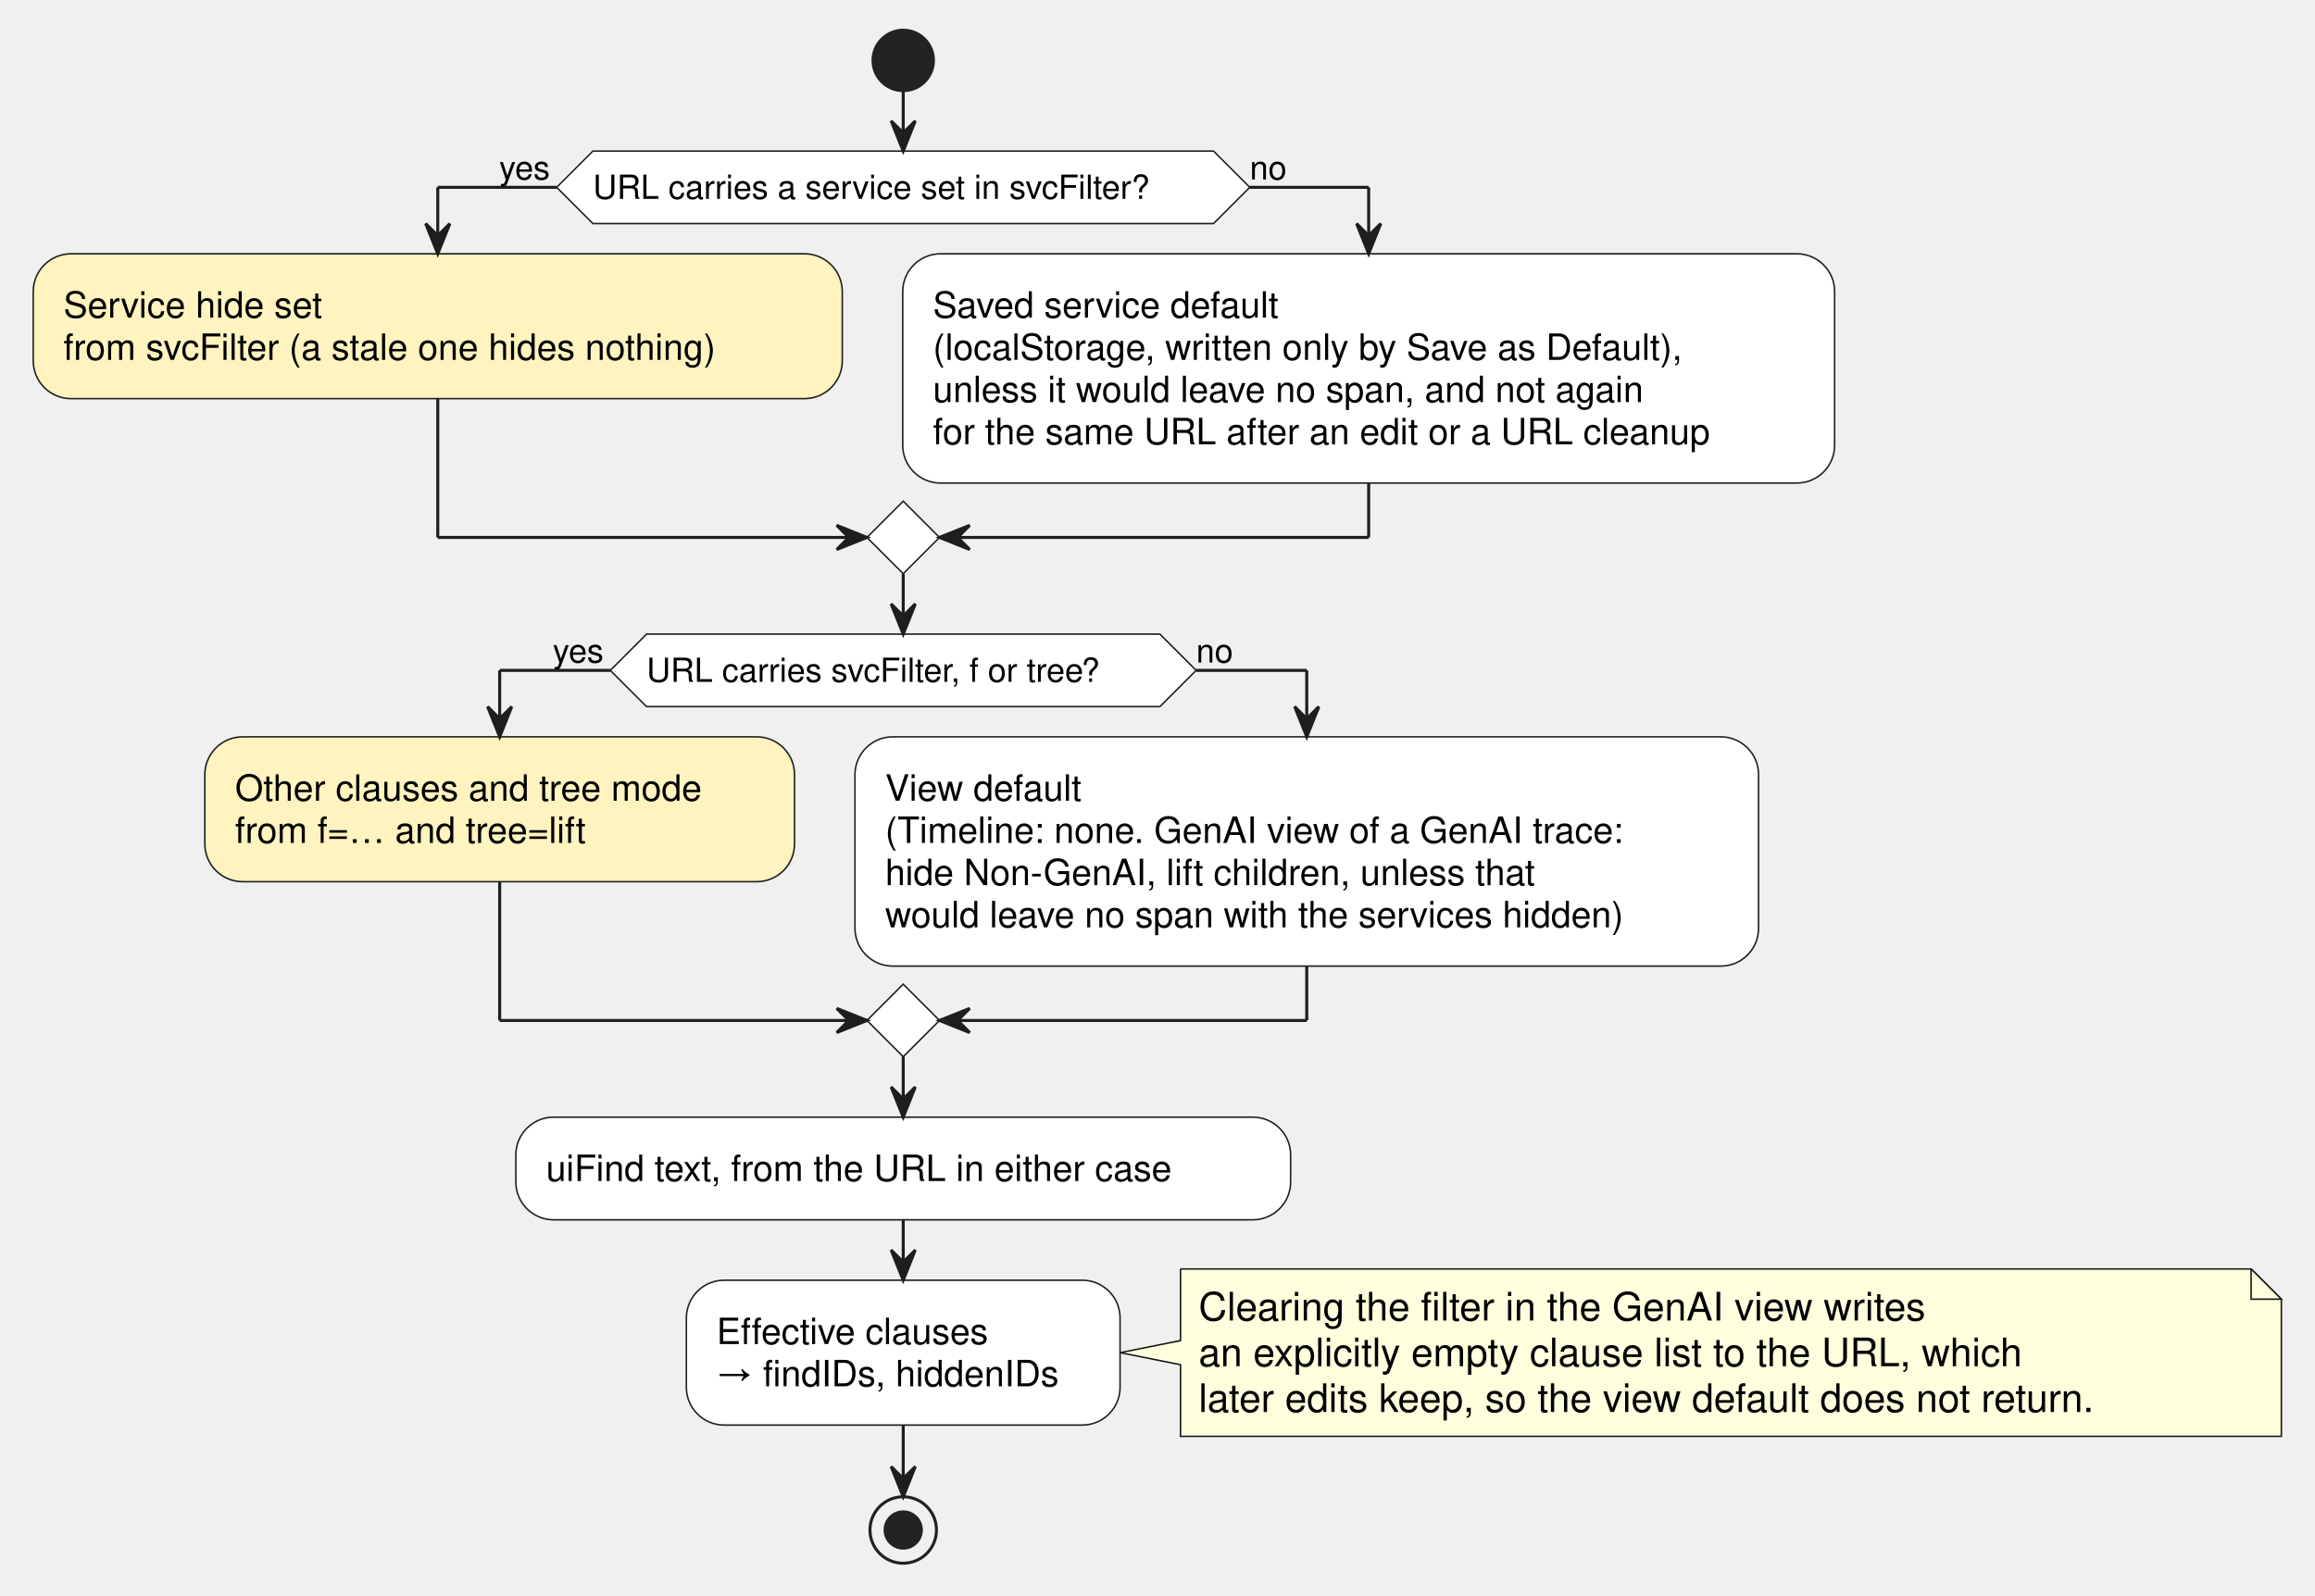
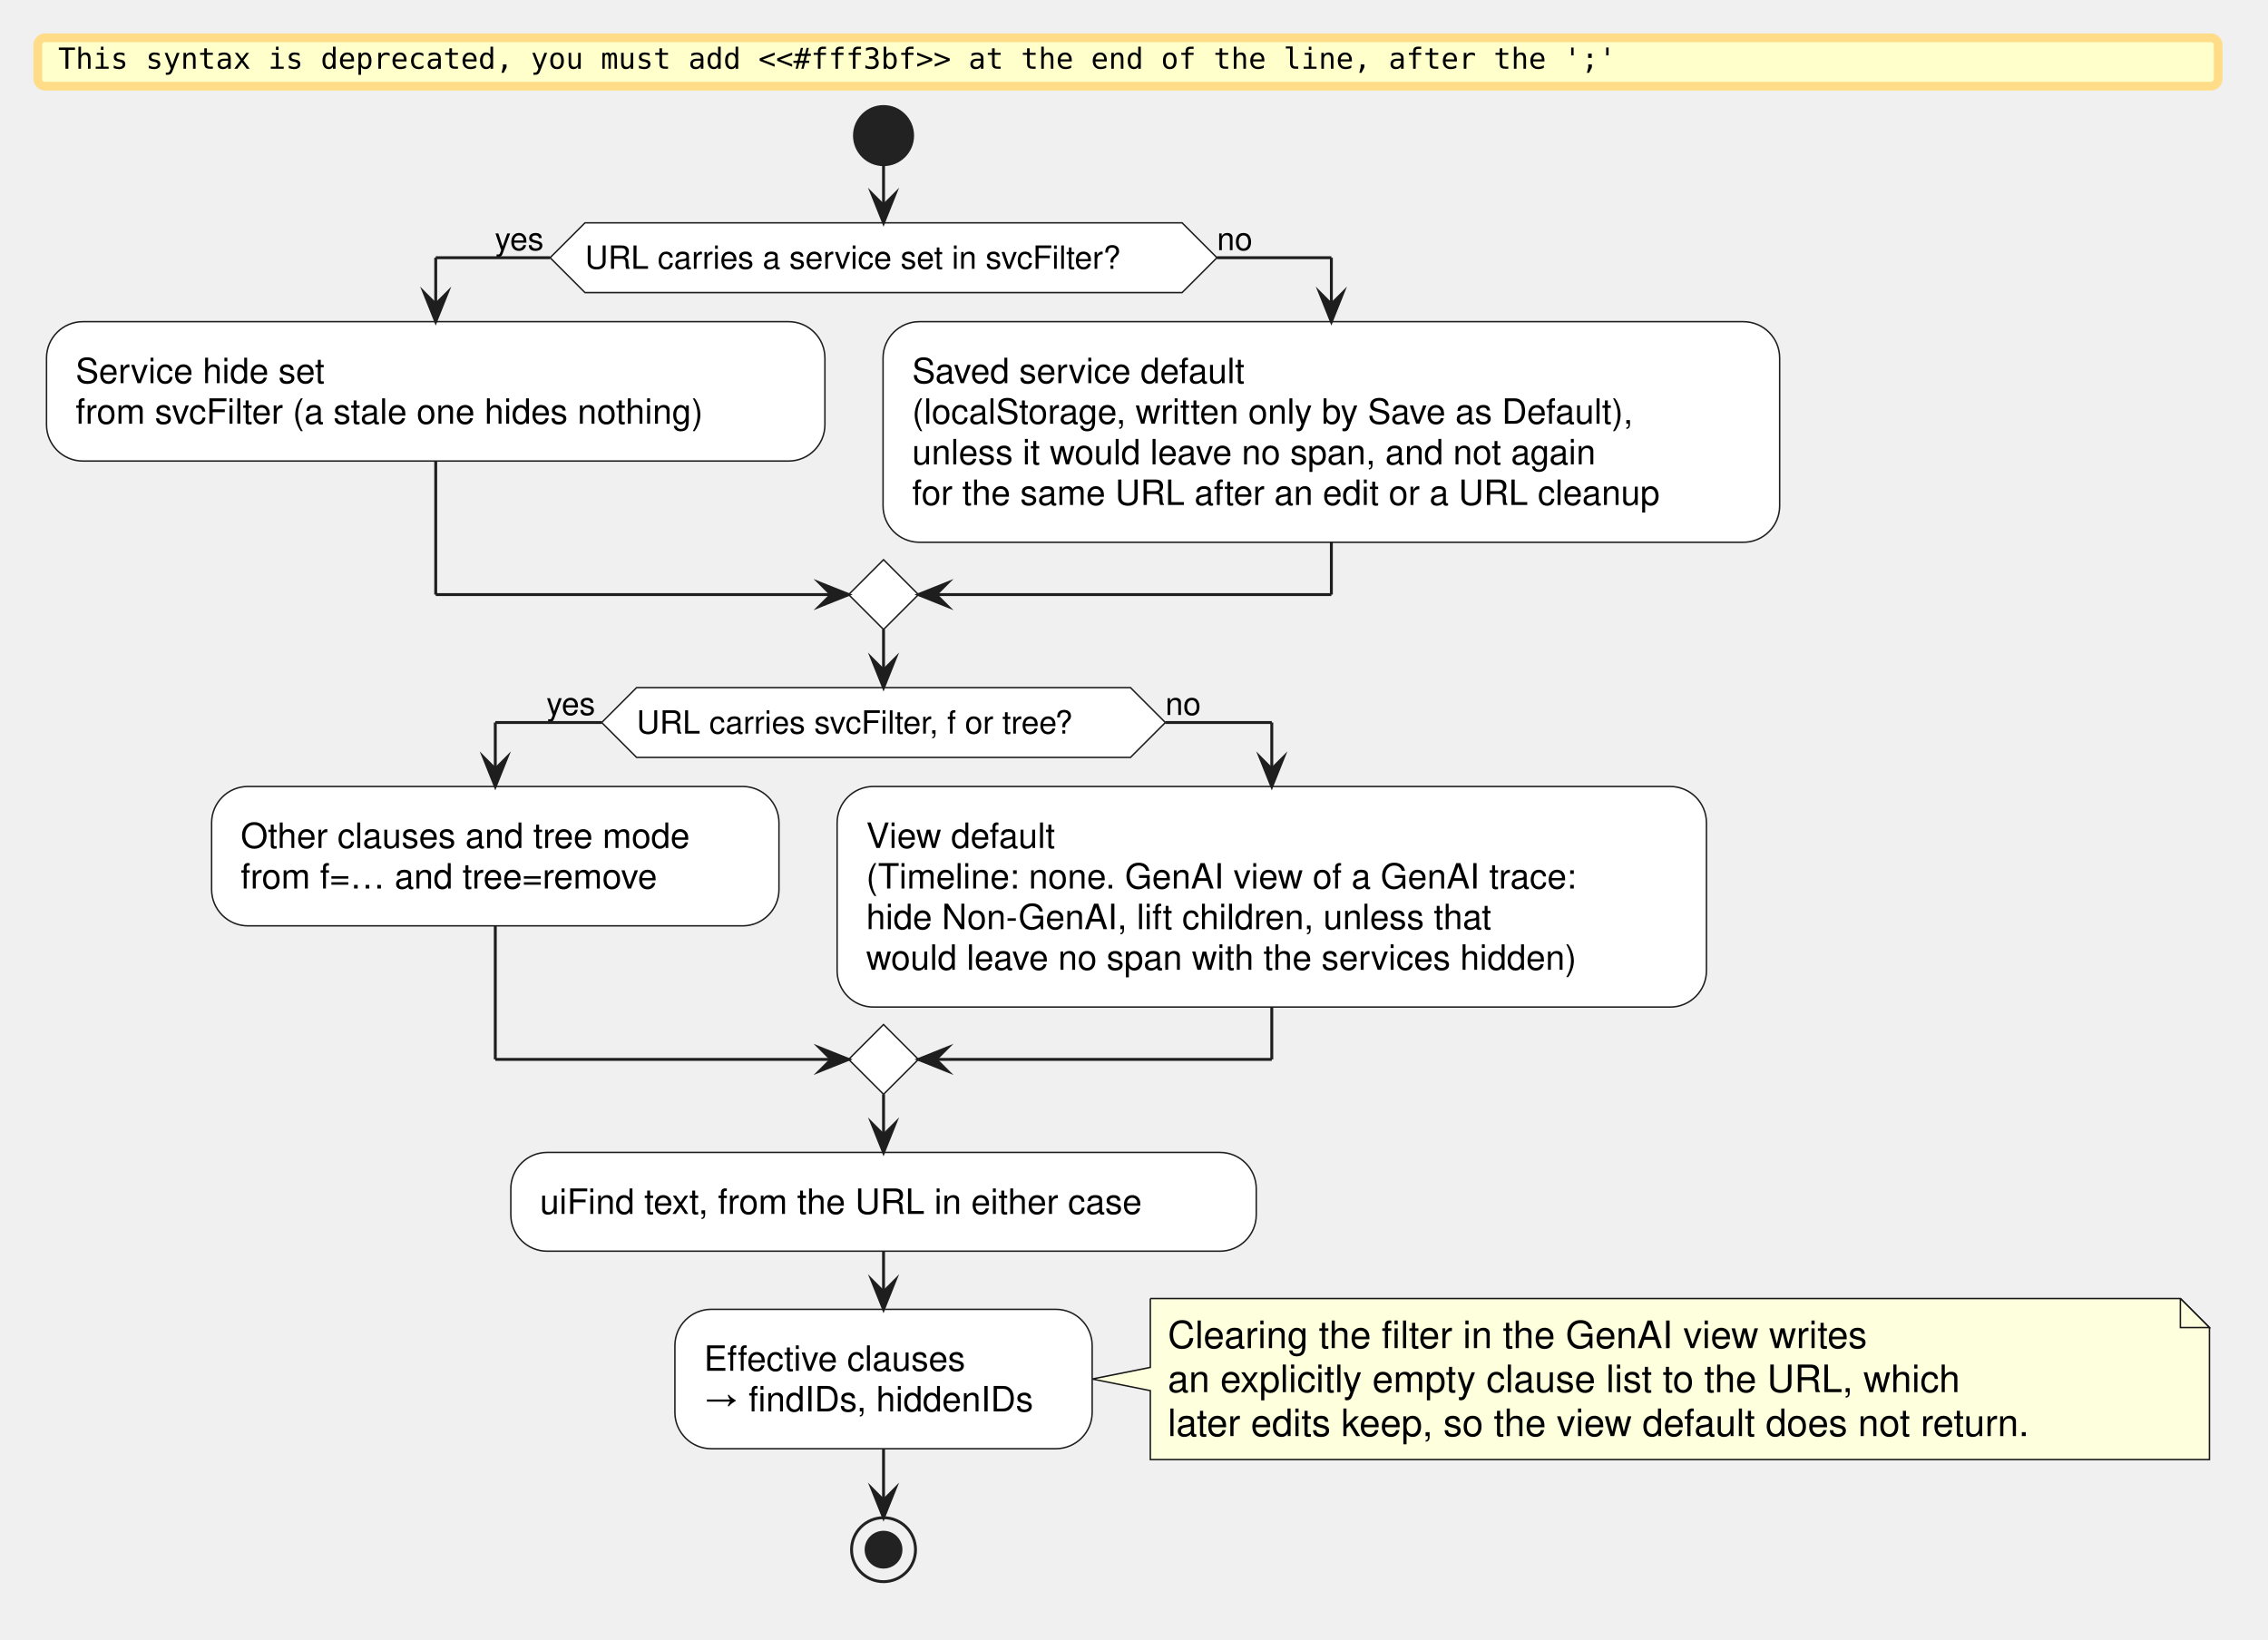
- <svg xmlns="http://www.w3.org/2000/svg" contentStyleType="text/css" data-diagram-type="ACTIVITY" height="528px" preserveAspectRatio="none" style="width:766px;height:528px;background:#FFFFFF;" version="1.1" viewBox="0 0 766 528" width="766px" zoomAndPan="magnify">
+ <svg xmlns="http://www.w3.org/2000/svg" version="1.1" data-diagram-type="ACTIVITY" style="width:780px;height:564px;background:#FFFFFF;" width="780px" height="564px" viewBox="0 0 780 564" zoomAndPan="magnify" preserveAspectRatio="none" contentStyleType="text/css">
  <defs />
-   <g>
-     <ellipse cx="298.862" cy="20" fill="#222222" rx="10" ry="10" style="stroke:#222222;stroke-width:1;" />
-     <polygon fill="#FFFFFF" points="196.191,50,401.533,50,413.533,62,401.533,74,196.191,74,184.191,62,196.191,50" style="stroke:#1E1E1E;stroke-width:0.5;" />
-     <text fill="#000000" font-family="Helvetica" font-size="11" lengthAdjust="spacing" textLength="205.342" x="196.191" y="65.808">URL carries a service set in svcFilter?</text>
-     <text fill="#000000" font-family="Helvetica" font-size="11" lengthAdjust="spacing" textLength="19.008" x="165.183" y="59.406">yes</text>
-     <text fill="#000000" font-family="Helvetica" font-size="11" lengthAdjust="spacing" textLength="13.702" x="413.533" y="59.406">no</text>
-     <rect fill="#FFF3BF" height="47.938" rx="12.5" ry="12.5" style="stroke:#1E1E1E;stroke-width:0.5;" width="267.699" x="11" y="84" />
-     <text fill="#000000" font-family="Helvetica" font-size="12" lengthAdjust="spacing" textLength="96.258" x="21" y="105.139">Service hide set</text>
-     <text fill="#000000" font-family="Helvetica" font-size="12" lengthAdjust="spacing" textLength="247.699" x="21" y="119.107">from svcFilter (a stale one hides nothing)</text>
-     <rect fill="#FFFFFF" height="75.875" rx="12.5" ry="12.5" style="stroke:#1E1E1E;stroke-width:0.5;" width="308.352" x="298.699" y="84" />
-     <text fill="#000000" font-family="Helvetica" font-size="12" lengthAdjust="spacing" textLength="129.908" x="308.699" y="105.139">Saved service default</text>
-     <text fill="#000000" font-family="Helvetica" font-size="12" lengthAdjust="spacing" textLength="284.279" x="308.699" y="119.107">(localStorage, written only by Save as Default),</text>
-     <text fill="#000000" font-family="Helvetica" font-size="12" lengthAdjust="spacing" textLength="268.336" x="308.699" y="133.076">unless it would leave no span, and not again</text>
-     <text fill="#000000" font-family="Helvetica" font-size="12" lengthAdjust="spacing" textLength="288.352" x="308.699" y="147.045">for the same URL after an edit or a URL cleanup</text>
-     <polygon fill="#FFFFFF" points="298.862,165.875,310.862,177.875,298.862,189.875,286.862,177.875,298.862,165.875" style="stroke:#1E1E1E;stroke-width:0.5;" />
-     <polygon fill="#FFFFFF" points="213.935,209.875,383.79,209.875,395.79,221.875,383.79,233.875,213.935,233.875,201.935,221.875,213.935,209.875" style="stroke:#1E1E1E;stroke-width:0.5;" />
-     <text fill="#000000" font-family="Helvetica" font-size="11" lengthAdjust="spacing" textLength="169.856" x="213.935" y="225.683">URL carries svcFilter, f or tree?</text>
-     <text fill="#000000" font-family="Helvetica" font-size="11" lengthAdjust="spacing" textLength="19.008" x="182.926" y="219.281">yes</text>
-     <text fill="#000000" font-family="Helvetica" font-size="11" lengthAdjust="spacing" textLength="13.702" x="395.79" y="219.281">no</text>
-     <rect fill="#FFF3BF" height="47.938" rx="12.5" ry="12.5" style="stroke:#1E1E1E;stroke-width:0.5;" width="195.119" x="67.779" y="243.875" />
-     <text fill="#000000" font-family="Helvetica" font-size="12" lengthAdjust="spacing" textLength="175.119" x="77.779" y="265.014">Other clauses and tree mode</text>
-     <text fill="#000000" font-family="Helvetica" font-size="12" lengthAdjust="spacing" textLength="138.545" x="77.779" y="278.982">from f=… and tree=lift</text>
-     <rect fill="#FFFFFF" height="75.875" rx="12.5" ry="12.5" style="stroke:#1E1E1E;stroke-width:0.5;" width="298.977" x="282.898" y="243.875" />
-     <text fill="#000000" font-family="Helvetica" font-size="12" lengthAdjust="spacing" textLength="74.777" x="292.898" y="265.014">View default</text>
-     <text fill="#000000" font-family="Helvetica" font-size="12" lengthAdjust="spacing" textLength="274.207" x="292.898" y="278.982">(Timeline: none. GenAI view of a GenAI trace:</text>
-     <text fill="#000000" font-family="Helvetica" font-size="12" lengthAdjust="spacing" textLength="243.738" x="292.898" y="292.951">hide Non-GenAI, lift children, unless that</text>
-     <text fill="#000000" font-family="Helvetica" font-size="12" lengthAdjust="spacing" textLength="278.977" x="292.898" y="306.92">would leave no span with the services hidden)</text>
-     <polygon fill="#FFFFFF" points="298.862,325.75,310.862,337.75,298.862,349.75,286.862,337.75,298.862,325.75" style="stroke:#1E1E1E;stroke-width:0.5;" />
-     <rect fill="#FFFFFF" height="33.969" rx="12.5" ry="12.5" style="stroke:#1E1E1E;stroke-width:0.5;" width="256.367" x="170.679" y="369.75" />
-     <text fill="#000000" font-family="Helvetica" font-size="12" lengthAdjust="spacing" textLength="236.367" x="180.679" y="390.889">uiFind text, from the URL in either case</text>
-     <path d="M390.614,419.988 L390.614,443.688 L370.614,447.688 L390.614,451.688 L390.614,475.387 A0,0 0 0 0 390.614,475.387 L754.864,475.387 A0,0 0 0 0 754.864,475.387 L754.864,429.988 L744.864,419.988 L390.614,419.988 A0,0 0 0 0 390.614,419.988" fill="#FEFFDD" style="stroke:#181818;stroke-width:0.5;" />
-     <path d="M744.864,419.988 L744.864,429.988 L754.864,429.988 L744.864,419.988" fill="#FEFFDD" style="stroke:#181818;stroke-width:0.5;" />
-     <text fill="#000000" font-family="Helvetica" font-size="13" lengthAdjust="spacing" textLength="276.218" x="396.614" y="437.055">Clearing the filter in the GenAI view writes</text>
-     <text fill="#000000" font-family="Helvetica" font-size="13" lengthAdjust="spacing" textLength="312.305" x="396.614" y="452.188">an explicitly empty clause list to the URL, which</text>
-     <text fill="#000000" font-family="Helvetica" font-size="13" lengthAdjust="spacing" textLength="343.25" x="396.614" y="467.321">later edits keep, so the view default does not return.</text>
-     <rect fill="#FFFFFF" height="47.938" rx="12.5" ry="12.5" style="stroke:#1E1E1E;stroke-width:0.5;" width="143.504" x="227.11" y="423.719" />
-     <text fill="#000000" font-family="Helvetica" font-size="12" lengthAdjust="spacing" textLength="101.127" x="237.11" y="444.857">Effective clauses</text>
-     <text fill="#000000" font-family="Helvetica" font-size="12" lengthAdjust="spacing" textLength="123.504" x="237.11" y="458.826">→ findIDs, hiddenIDs</text>
-     <ellipse cx="298.862" cy="506.387" fill="none" rx="11" ry="11" style="stroke:#222222;stroke-width:1;" />
-     <ellipse cx="298.862" cy="506.387" fill="#222222" rx="6" ry="6" style="stroke:#222222;stroke-width:1;" />
-     <line style="stroke:#1E1E1E;stroke-width:1;" x1="184.191" x2="144.85" y1="62" y2="62" />
-     <line style="stroke:#1E1E1E;stroke-width:1;" x1="144.85" x2="144.85" y1="62" y2="84" />
-     <polygon fill="#1E1E1E" points="140.85,74,144.85,84,148.85,74,144.85,78" style="stroke:#1E1E1E;stroke-width:1;" />
-     <line style="stroke:#1E1E1E;stroke-width:1;" x1="413.533" x2="452.875" y1="62" y2="62" />
-     <line style="stroke:#1E1E1E;stroke-width:1;" x1="452.875" x2="452.875" y1="62" y2="84" />
-     <polygon fill="#1E1E1E" points="448.875,74,452.875,84,456.875,74,452.875,78" style="stroke:#1E1E1E;stroke-width:1;" />
-     <line style="stroke:#1E1E1E;stroke-width:1;" x1="144.85" x2="144.85" y1="131.938" y2="177.875" />
-     <line style="stroke:#1E1E1E;stroke-width:1;" x1="144.85" x2="286.862" y1="177.875" y2="177.875" />
-     <polygon fill="#1E1E1E" points="276.862,173.875,286.862,177.875,276.862,181.875,280.862,177.875" style="stroke:#1E1E1E;stroke-width:1;" />
-     <line style="stroke:#1E1E1E;stroke-width:1;" x1="452.875" x2="452.875" y1="159.875" y2="177.875" />
-     <line style="stroke:#1E1E1E;stroke-width:1;" x1="452.875" x2="310.862" y1="177.875" y2="177.875" />
-     <polygon fill="#1E1E1E" points="320.862,173.875,310.862,177.875,320.862,181.875,316.862,177.875" style="stroke:#1E1E1E;stroke-width:1;" />
-     <line style="stroke:#1E1E1E;stroke-width:1;" x1="298.862" x2="298.862" y1="30" y2="50" />
-     <polygon fill="#1E1E1E" points="294.862,40,298.862,50,302.862,40,298.862,44" style="stroke:#1E1E1E;stroke-width:1;" />
-     <line style="stroke:#1E1E1E;stroke-width:1;" x1="201.935" x2="165.338" y1="221.875" y2="221.875" />
-     <line style="stroke:#1E1E1E;stroke-width:1;" x1="165.338" x2="165.338" y1="221.875" y2="243.875" />
-     <polygon fill="#1E1E1E" points="161.338,233.875,165.338,243.875,169.338,233.875,165.338,237.875" style="stroke:#1E1E1E;stroke-width:1;" />
-     <line style="stroke:#1E1E1E;stroke-width:1;" x1="395.79" x2="432.386" y1="221.875" y2="221.875" />
-     <line style="stroke:#1E1E1E;stroke-width:1;" x1="432.386" x2="432.386" y1="221.875" y2="243.875" />
-     <polygon fill="#1E1E1E" points="428.386,233.875,432.386,243.875,436.386,233.875,432.386,237.875" style="stroke:#1E1E1E;stroke-width:1;" />
-     <line style="stroke:#1E1E1E;stroke-width:1;" x1="165.338" x2="165.338" y1="291.812" y2="337.75" />
-     <line style="stroke:#1E1E1E;stroke-width:1;" x1="165.338" x2="286.862" y1="337.75" y2="337.75" />
-     <polygon fill="#1E1E1E" points="276.862,333.75,286.862,337.75,276.862,341.75,280.862,337.75" style="stroke:#1E1E1E;stroke-width:1;" />
-     <line style="stroke:#1E1E1E;stroke-width:1;" x1="432.386" x2="432.386" y1="319.75" y2="337.75" />
-     <line style="stroke:#1E1E1E;stroke-width:1;" x1="432.386" x2="310.862" y1="337.75" y2="337.75" />
-     <polygon fill="#1E1E1E" points="320.862,333.75,310.862,337.75,320.862,341.75,316.862,337.75" style="stroke:#1E1E1E;stroke-width:1;" />
-     <line style="stroke:#1E1E1E;stroke-width:1;" x1="298.862" x2="298.862" y1="189.875" y2="209.875" />
-     <polygon fill="#1E1E1E" points="294.862,199.875,298.862,209.875,302.862,199.875,298.862,203.875" style="stroke:#1E1E1E;stroke-width:1;" />
-     <line style="stroke:#1E1E1E;stroke-width:1;" x1="298.862" x2="298.862" y1="349.75" y2="369.75" />
-     <polygon fill="#1E1E1E" points="294.862,359.75,298.862,369.75,302.862,359.75,298.862,363.75" style="stroke:#1E1E1E;stroke-width:1;" />
-     <line style="stroke:#1E1E1E;stroke-width:1;" x1="298.862" x2="298.862" y1="403.719" y2="423.719" />
-     <polygon fill="#1E1E1E" points="294.862,413.719,298.862,423.719,302.862,413.719,298.862,417.719" style="stroke:#1E1E1E;stroke-width:1;" />
-     <line style="stroke:#1E1E1E;stroke-width:1;" x1="298.862" x2="298.862" y1="471.656" y2="495.387" />
-     <polygon fill="#1E1E1E" points="294.862,485.387,298.862,495.387,302.862,485.387,298.862,489.387" style="stroke:#1E1E1E;stroke-width:1;" />
+   <g font-family="sans-serif" lengthAdjust="spacing">
+     <rect x="13" y="13" width="749.864" height="16.641" fill="#FFC" style="stroke:#FD8;stroke-width:3;" rx="2.5" ry="2.5" />
+     <text x="20" y="23.641" fill="#000" font-size="10" textLength="535.825" font-family="monospace">This syntax is deprecated, you must add &lt;&lt;#fff3bf&gt;&gt; at the end of the line, after the ';'</text>
+     <ellipse cx="303.862" cy="46.641" rx="10" ry="10" fill="#222" style="stroke:#222;stroke-width:1;" />
+     <polygon points="201.191,76.641,406.533,76.641,418.533,88.641,406.533,100.641,201.191,100.641,189.191,88.641,201.191,76.641" fill="#FFF" style="stroke:#1E1E1E;stroke-width:0.5;stroke-linejoin:miter;stroke-miterlimit:10;" />
+     <text x="201.191" y="92.449" fill="#000" font-size="11" textLength="205.342" font-family="Helvetica">URL carries a service set in svcFilter?</text>
+     <text x="170.183" y="86.046" fill="#000" font-size="11" textLength="19.008" font-family="Helvetica">yes</text>
+     <text x="418.533" y="86.046" fill="#000" font-size="11" textLength="13.702" font-family="Helvetica">no</text>
+     <rect x="16" y="110.641" width="267.699" height="47.938" fill="#FFF" style="stroke:#1E1E1E;stroke-width:0.5;" rx="12.5" ry="12.5" />
+     <text x="26" y="131.779" fill="#000" font-size="12" textLength="96.258" font-family="Helvetica">Service hide set</text>
+     <text x="26" y="145.748" fill="#000" font-size="12" textLength="247.699" font-family="Helvetica">from svcFilter (a stale one hides nothing)</text>
+     <rect x="303.699" y="110.641" width="308.352" height="75.875" fill="#FFF" style="stroke:#1E1E1E;stroke-width:0.5;" rx="12.5" ry="12.5" />
+     <text x="313.699" y="131.779" fill="#000" font-size="12" textLength="129.908" font-family="Helvetica">Saved service default</text>
+     <text x="313.699" y="145.748" fill="#000" font-size="12" textLength="284.279" font-family="Helvetica">(localStorage, written only by Save as Default),</text>
+     <text x="313.699" y="159.717" fill="#000" font-size="12" textLength="268.336" font-family="Helvetica">unless it would leave no span, and not again</text>
+     <text x="313.699" y="173.686" fill="#000" font-size="12" textLength="288.352" font-family="Helvetica">for the same URL after an edit or a URL cleanup</text>
+     <polygon points="303.862,192.516,315.862,204.516,303.862,216.516,291.862,204.516,303.862,192.516" fill="#FFF" style="stroke:#1E1E1E;stroke-width:0.5;stroke-linejoin:miter;stroke-miterlimit:10;" />
+     <polygon points="218.935,236.516,388.79,236.516,400.79,248.516,388.79,260.516,218.935,260.516,206.935,248.516,218.935,236.516" fill="#FFF" style="stroke:#1E1E1E;stroke-width:0.5;stroke-linejoin:miter;stroke-miterlimit:10;" />
+     <text x="218.935" y="252.324" fill="#000" font-size="11" textLength="169.855" font-family="Helvetica">URL carries svcFilter, f or tree?</text>
+     <text x="187.926" y="245.921" fill="#000" font-size="11" textLength="19.008" font-family="Helvetica">yes</text>
+     <text x="400.79" y="245.921" fill="#000" font-size="11" textLength="13.702" font-family="Helvetica">no</text>
+     <rect x="72.779" y="270.516" width="195.119" height="47.938" fill="#FFF" style="stroke:#1E1E1E;stroke-width:0.5;" rx="12.5" ry="12.5" />
+     <text x="82.779" y="291.654" fill="#000" font-size="12" textLength="175.119" font-family="Helvetica">Other clauses and tree mode</text>
+     <text x="82.779" y="305.623" fill="#000" font-size="12" textLength="168.779" font-family="Helvetica">from f=… and tree=remove</text>
+     <rect x="287.898" y="270.516" width="298.977" height="75.875" fill="#FFF" style="stroke:#1E1E1E;stroke-width:0.5;" rx="12.5" ry="12.5" />
+     <text x="297.898" y="291.654" fill="#000" font-size="12" textLength="74.777" font-family="Helvetica">View default</text>
+     <text x="297.898" y="305.623" fill="#000" font-size="12" textLength="274.207" font-family="Helvetica">(Timeline: none. GenAI view of a GenAI trace:</text>
+     <text x="297.898" y="319.592" fill="#000" font-size="12" textLength="243.738" font-family="Helvetica">hide Non-GenAI, lift children, unless that</text>
+     <text x="297.898" y="333.561" fill="#000" font-size="12" textLength="278.977" font-family="Helvetica">would leave no span with the services hidden)</text>
+     <polygon points="303.862,352.391,315.862,364.391,303.862,376.391,291.862,364.391,303.862,352.391" fill="#FFF" style="stroke:#1E1E1E;stroke-width:0.5;stroke-linejoin:miter;stroke-miterlimit:10;" />
+     <rect x="175.679" y="396.391" width="256.367" height="33.969" fill="#FFF" style="stroke:#1E1E1E;stroke-width:0.5;" rx="12.5" ry="12.5" />
+     <text x="185.679" y="417.529" fill="#000" font-size="12" textLength="236.367" font-family="Helvetica">uiFind text, from the URL in either case</text>
+     <path d="M395.614,446.629 L395.614,470.328 L375.614,474.328 L395.614,478.328 L395.614,502.027 A0,0 0 0 0 395.614,502.027 L759.864,502.027 A0,0 0 0 0 759.864,502.027 L759.864,456.629 L749.864,446.629 L395.614,446.629 A0,0 0 0 0 395.614,446.629" style="stroke:#181818;stroke-width:0.5;" fill="#FEFFDD" />
+     <path d="M749.864,446.629 L749.864,456.629 L759.864,456.629 L749.864,446.629" style="stroke:#181818;stroke-width:0.5;" fill="#FEFFDD" />
+     <text x="401.614" y="463.696" fill="#000" font-size="13" textLength="276.218" font-family="Helvetica">Clearing the filter in the GenAI view writes</text>
+     <text x="401.614" y="478.829" fill="#000" font-size="13" textLength="312.305" font-family="Helvetica">an explicitly empty clause list to the URL, which</text>
+     <text x="401.614" y="493.961" fill="#000" font-size="13" textLength="343.25" font-family="Helvetica">later edits keep, so the view default does not return.</text>
+     <rect x="232.11" y="450.359" width="143.504" height="47.938" fill="#FFF" style="stroke:#1E1E1E;stroke-width:0.5;" rx="12.5" ry="12.5" />
+     <text x="242.11" y="471.498" fill="#000" font-size="12" textLength="101.127" font-family="Helvetica">Effective clauses</text>
+     <text x="242.11" y="485.467" fill="#000" font-size="12" textLength="123.504" font-family="Helvetica">→ findIDs, hiddenIDs</text>
+     <ellipse cx="303.862" cy="533.027" rx="11" ry="11" fill="none" style="stroke:#222;stroke-width:1;" />
+     <ellipse cx="303.862" cy="533.027" rx="6" ry="6" fill="#222" style="stroke:#222;stroke-width:1;" />
+     <line x1="189.191" y1="88.641" x2="149.85" y2="88.641" style="stroke:#1E1E1E;stroke-width:1;" />
+     <line x1="149.85" y1="88.641" x2="149.85" y2="110.641" style="stroke:#1E1E1E;stroke-width:1;" />
+     <polygon points="145.85,100.641,149.85,110.641,153.85,100.641,149.85,104.641" fill="#1E1E1E" style="stroke:#1E1E1E;stroke-width:1;stroke-linejoin:miter;stroke-miterlimit:10;" />
+     <line x1="418.533" y1="88.641" x2="457.875" y2="88.641" style="stroke:#1E1E1E;stroke-width:1;" />
+     <line x1="457.875" y1="88.641" x2="457.875" y2="110.641" style="stroke:#1E1E1E;stroke-width:1;" />
+     <polygon points="453.875,100.641,457.875,110.641,461.875,100.641,457.875,104.641" fill="#1E1E1E" style="stroke:#1E1E1E;stroke-width:1;stroke-linejoin:miter;stroke-miterlimit:10;" />
+     <line x1="149.85" y1="158.578" x2="149.85" y2="204.516" style="stroke:#1E1E1E;stroke-width:1;" />
+     <line x1="149.85" y1="204.516" x2="291.862" y2="204.516" style="stroke:#1E1E1E;stroke-width:1;" />
+     <polygon points="281.862,200.516,291.862,204.516,281.862,208.516,285.862,204.516" fill="#1E1E1E" style="stroke:#1E1E1E;stroke-width:1;stroke-linejoin:miter;stroke-miterlimit:10;" />
+     <line x1="457.875" y1="186.516" x2="457.875" y2="204.516" style="stroke:#1E1E1E;stroke-width:1;" />
+     <line x1="457.875" y1="204.516" x2="315.862" y2="204.516" style="stroke:#1E1E1E;stroke-width:1;" />
+     <polygon points="325.862,200.516,315.862,204.516,325.862,208.516,321.862,204.516" fill="#1E1E1E" style="stroke:#1E1E1E;stroke-width:1;stroke-linejoin:miter;stroke-miterlimit:10;" />
+     <line x1="303.862" y1="56.641" x2="303.862" y2="76.641" style="stroke:#1E1E1E;stroke-width:1;" />
+     <polygon points="299.862,66.641,303.862,76.641,307.862,66.641,303.862,70.641" fill="#1E1E1E" style="stroke:#1E1E1E;stroke-width:1;stroke-linejoin:miter;stroke-miterlimit:10;" />
+     <line x1="206.935" y1="248.516" x2="170.338" y2="248.516" style="stroke:#1E1E1E;stroke-width:1;" />
+     <line x1="170.338" y1="248.516" x2="170.338" y2="270.516" style="stroke:#1E1E1E;stroke-width:1;" />
+     <polygon points="166.338,260.516,170.338,270.516,174.338,260.516,170.338,264.516" fill="#1E1E1E" style="stroke:#1E1E1E;stroke-width:1;stroke-linejoin:miter;stroke-miterlimit:10;" />
+     <line x1="400.79" y1="248.516" x2="437.386" y2="248.516" style="stroke:#1E1E1E;stroke-width:1;" />
+     <line x1="437.386" y1="248.516" x2="437.386" y2="270.516" style="stroke:#1E1E1E;stroke-width:1;" />
+     <polygon points="433.386,260.516,437.386,270.516,441.386,260.516,437.386,264.516" fill="#1E1E1E" style="stroke:#1E1E1E;stroke-width:1;stroke-linejoin:miter;stroke-miterlimit:10;" />
+     <line x1="170.338" y1="318.453" x2="170.338" y2="364.391" style="stroke:#1E1E1E;stroke-width:1;" />
+     <line x1="170.338" y1="364.391" x2="291.862" y2="364.391" style="stroke:#1E1E1E;stroke-width:1;" />
+     <polygon points="281.862,360.391,291.862,364.391,281.862,368.391,285.862,364.391" fill="#1E1E1E" style="stroke:#1E1E1E;stroke-width:1;stroke-linejoin:miter;stroke-miterlimit:10;" />
+     <line x1="437.386" y1="346.391" x2="437.386" y2="364.391" style="stroke:#1E1E1E;stroke-width:1;" />
+     <line x1="437.386" y1="364.391" x2="315.862" y2="364.391" style="stroke:#1E1E1E;stroke-width:1;" />
+     <polygon points="325.862,360.391,315.862,364.391,325.862,368.391,321.862,364.391" fill="#1E1E1E" style="stroke:#1E1E1E;stroke-width:1;stroke-linejoin:miter;stroke-miterlimit:10;" />
+     <line x1="303.862" y1="216.516" x2="303.862" y2="236.516" style="stroke:#1E1E1E;stroke-width:1;" />
+     <polygon points="299.862,226.516,303.862,236.516,307.862,226.516,303.862,230.516" fill="#1E1E1E" style="stroke:#1E1E1E;stroke-width:1;stroke-linejoin:miter;stroke-miterlimit:10;" />
+     <line x1="303.862" y1="376.391" x2="303.862" y2="396.391" style="stroke:#1E1E1E;stroke-width:1;" />
+     <polygon points="299.862,386.391,303.862,396.391,307.862,386.391,303.862,390.391" fill="#1E1E1E" style="stroke:#1E1E1E;stroke-width:1;stroke-linejoin:miter;stroke-miterlimit:10;" />
+     <line x1="303.862" y1="430.359" x2="303.862" y2="450.359" style="stroke:#1E1E1E;stroke-width:1;" />
+     <polygon points="299.862,440.359,303.862,450.359,307.862,440.359,303.862,444.359" fill="#1E1E1E" style="stroke:#1E1E1E;stroke-width:1;stroke-linejoin:miter;stroke-miterlimit:10;" />
+     <line x1="303.862" y1="498.297" x2="303.862" y2="522.027" style="stroke:#1E1E1E;stroke-width:1;" />
+     <polygon points="299.862,512.027,303.862,522.027,307.862,512.027,303.862,516.027" fill="#1E1E1E" style="stroke:#1E1E1E;stroke-width:1;stroke-linejoin:miter;stroke-miterlimit:10;" />
  </g>
</svg>
